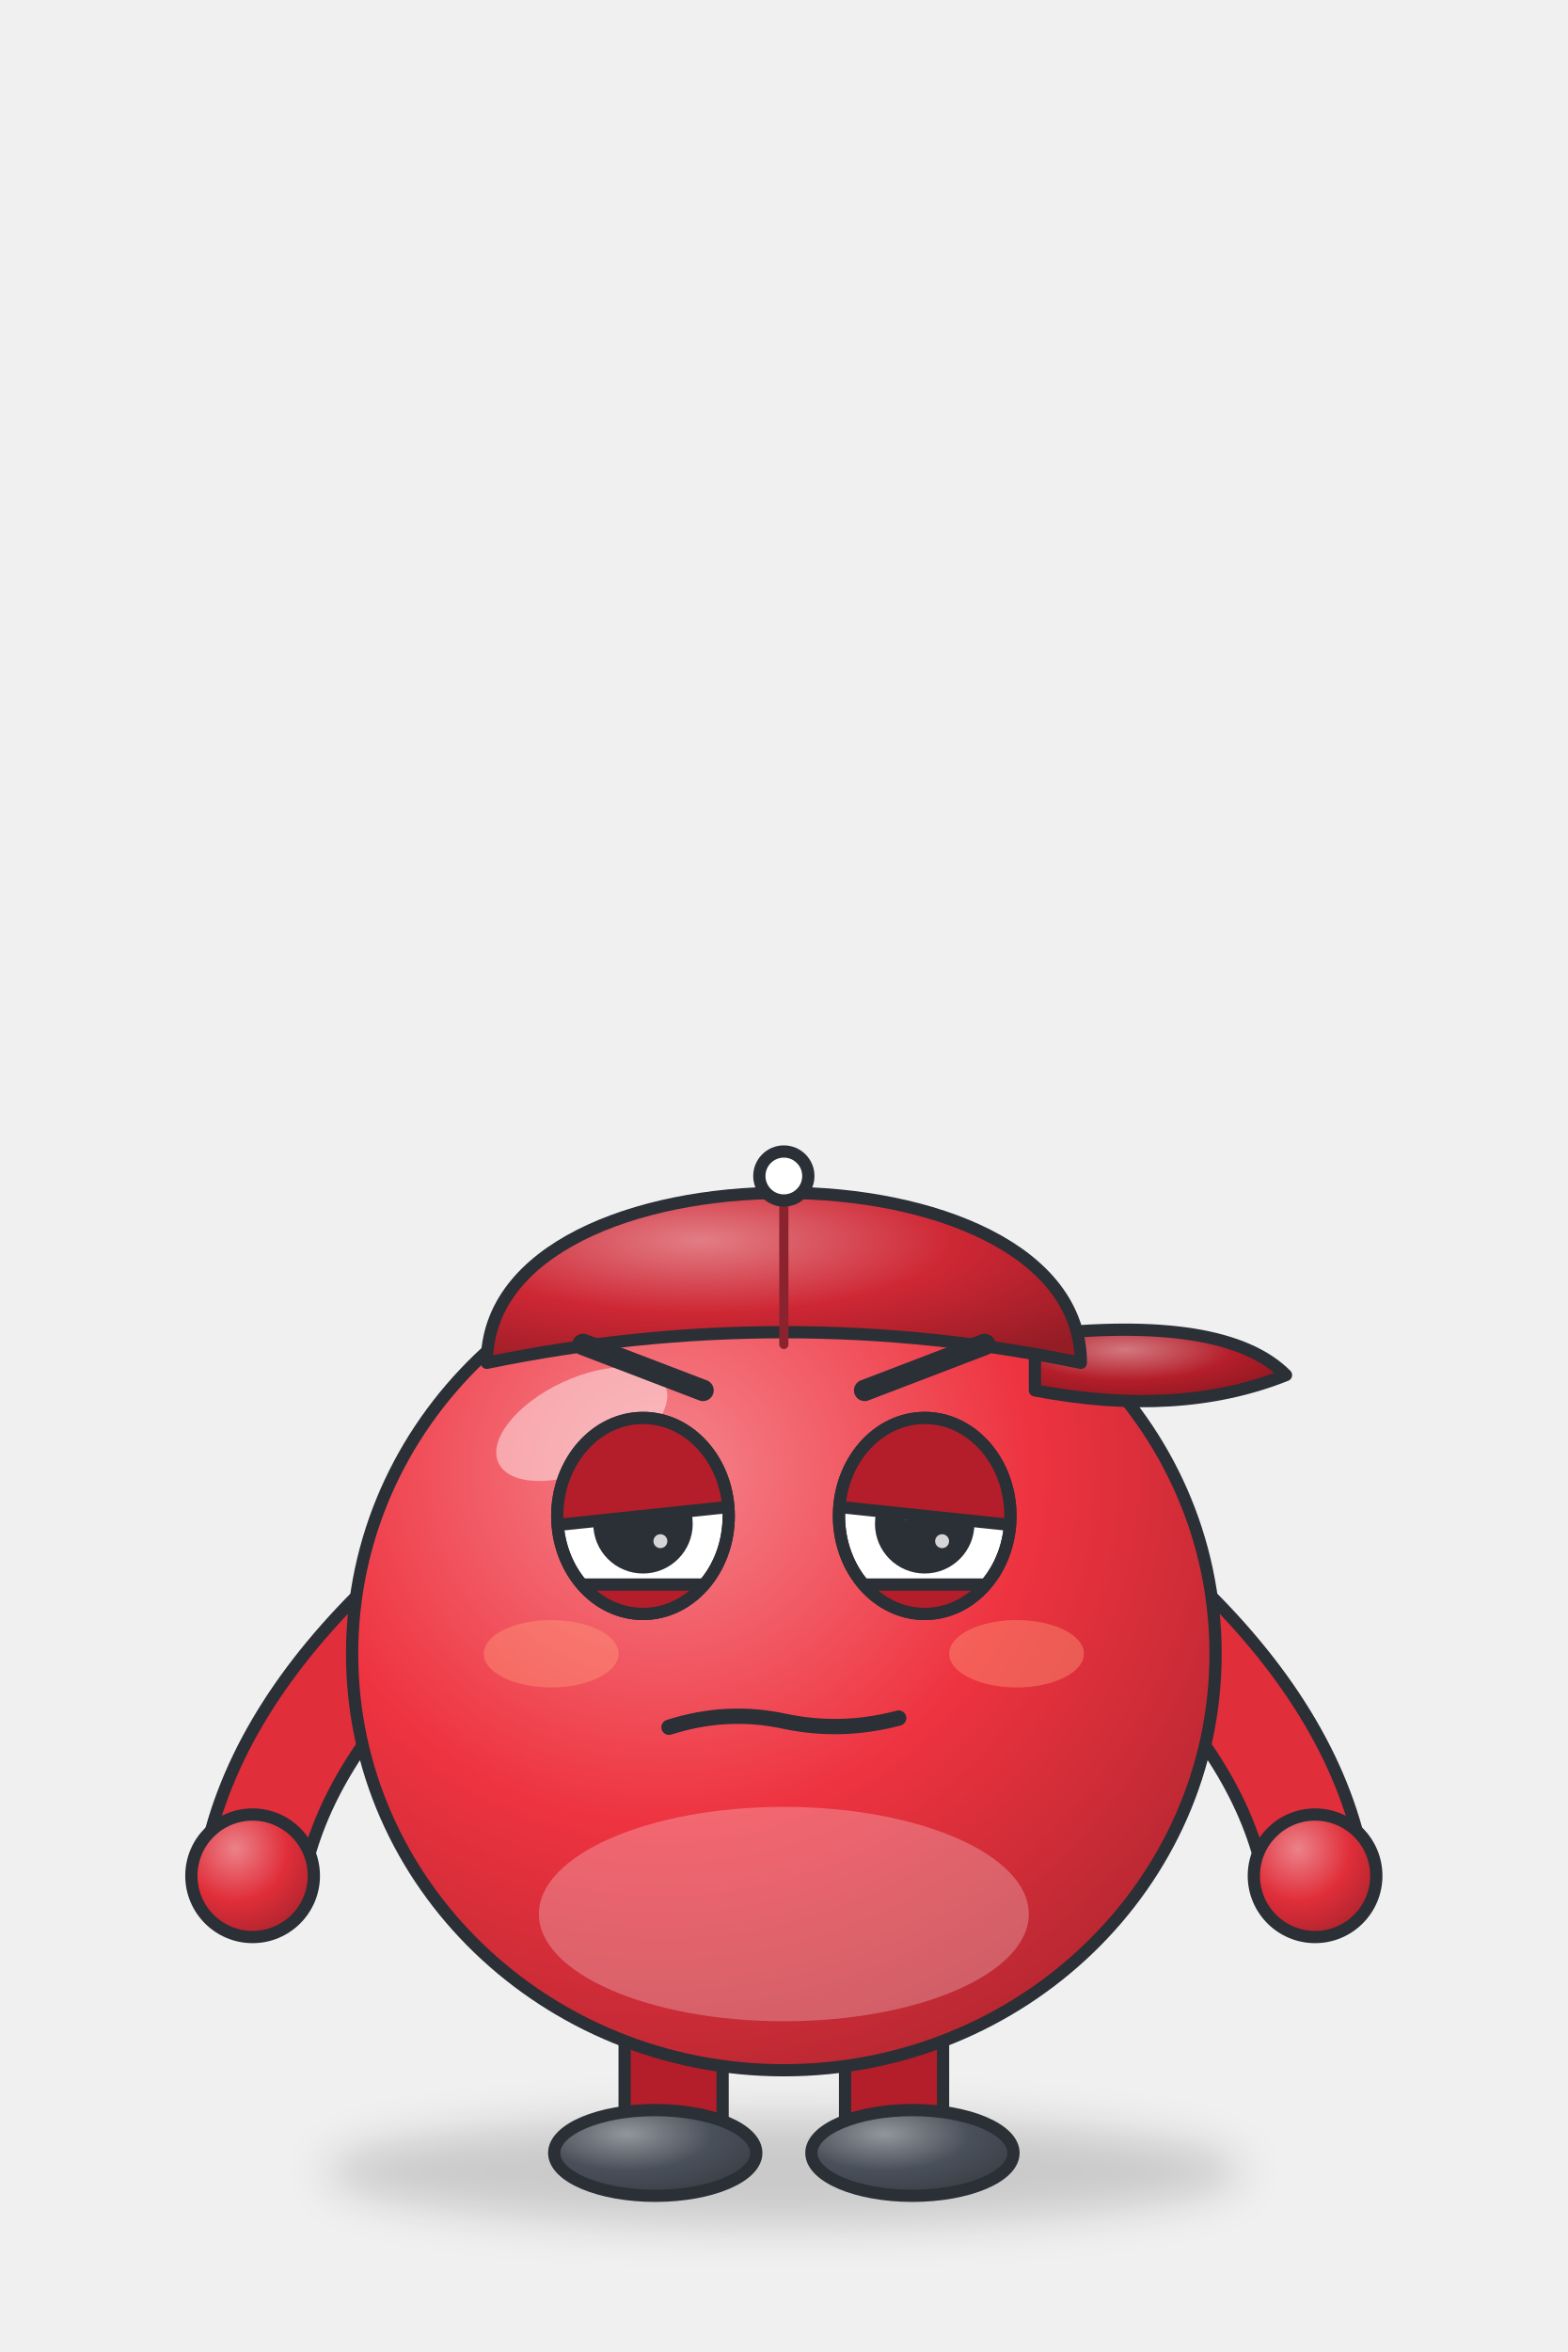
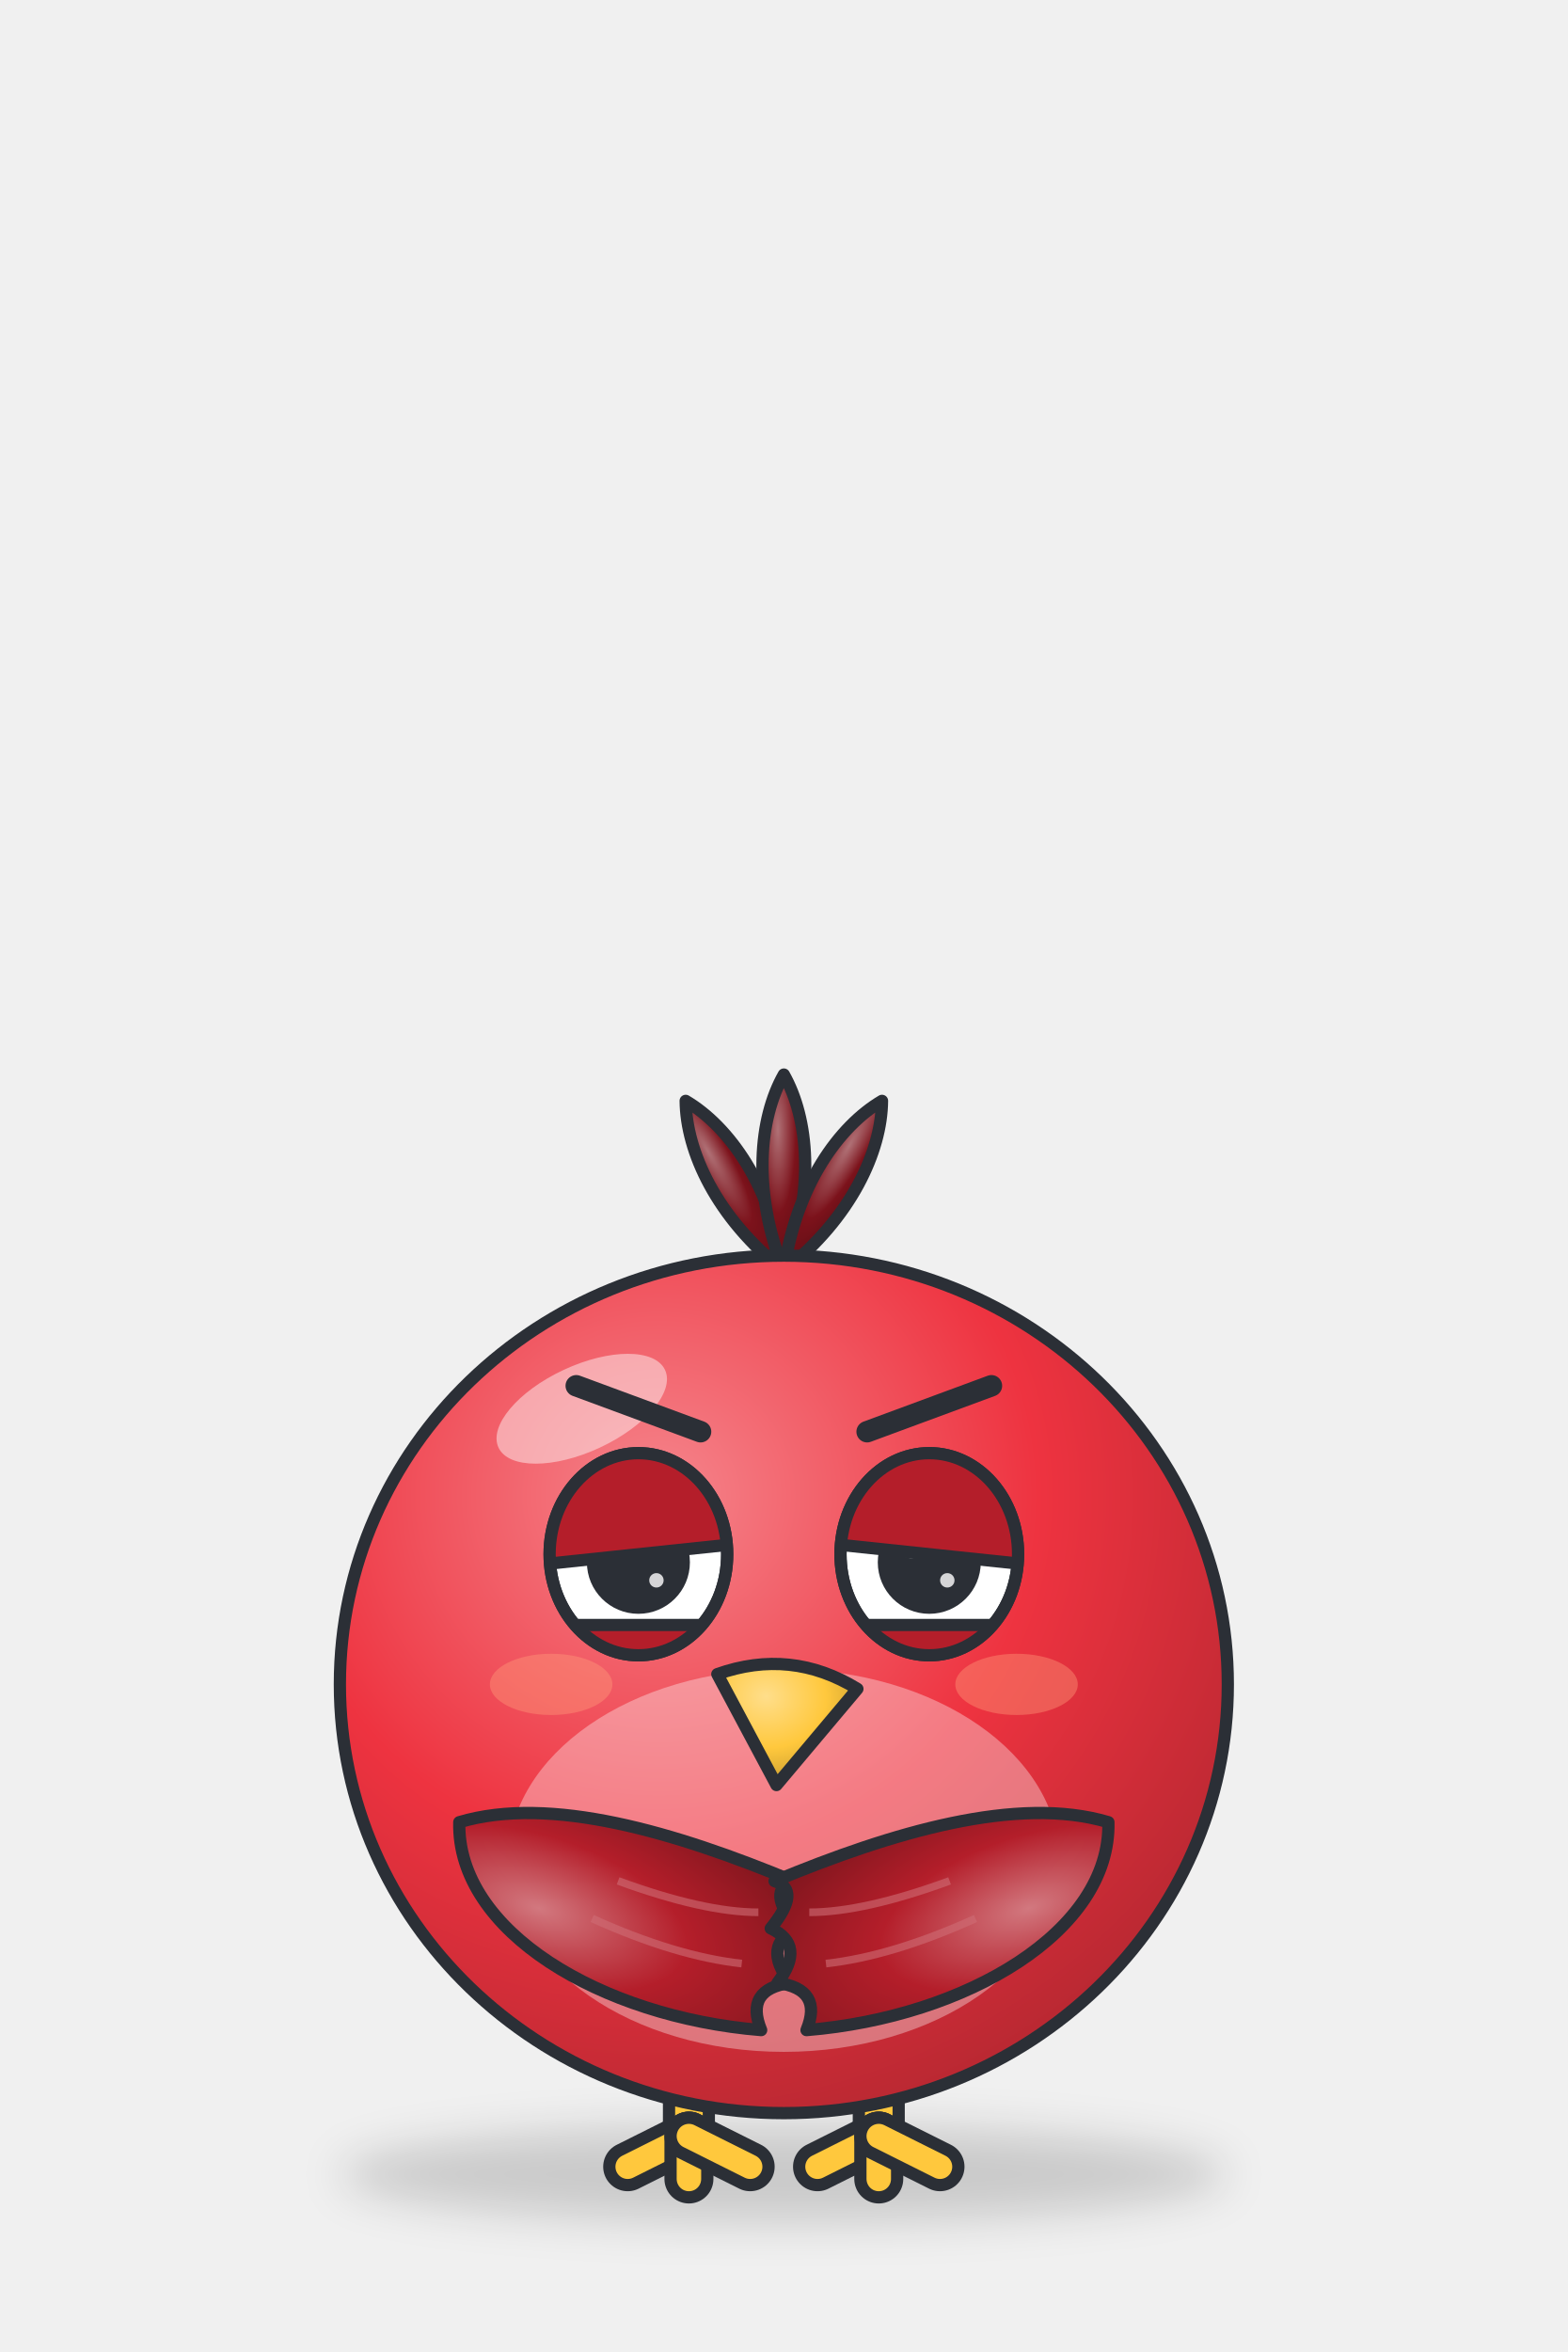
<svg xmlns="http://www.w3.org/2000/svg" width="1024" height="1536" viewBox="0 0 1024 1536">
  <defs>
    <filter id="soft" x="-50%" y="-50%" width="200%" height="200%">
      <feGaussianBlur stdDeviation="14" />
    </filter>
    <filter id="glow" x="-50%" y="-50%" width="200%" height="200%">
      <feGaussianBlur stdDeviation="30" />
    </filter>
-     <radialGradient id="ball4A505A" cx="0.36" cy="0.28" r="0.85">
-       <stop offset="0" stop-color="#92969C" />
-       <stop offset="0.5" stop-color="#4A505A" />
-       <stop offset="1" stop-color="#353A41" />
-     </radialGradient>
-     <radialGradient id="ballE02E3A" cx="0.36" cy="0.28" r="0.85">
-       <stop offset="0" stop-color="#EC8289" />
-       <stop offset="0.5" stop-color="#E02E3A" />
-       <stop offset="1" stop-color="#A1212A" />
+     <radialGradient id="ball7C121B" cx="0.36" cy="0.28" r="0.85">
+       <stop offset="0" stop-color="#B07176" />
+       <stop offset="0.5" stop-color="#7C121B" />
+       <stop offset="1" stop-color="#590D13" />
    </radialGradient>
    <radialGradient id="ballEE3340" cx="0.36" cy="0.28" r="0.85">
      <stop offset="0" stop-color="#F5858C" />
      <stop offset="0.5" stop-color="#EE3340" />
      <stop offset="1" stop-color="#AB252E" />
    </radialGradient>
+     <clipPath id="eye1">
+       <ellipse cx="417" cy="1015" rx="58" ry="66" />
+     </clipPath>
+     <clipPath id="eye2">
+       <ellipse cx="607" cy="1015" rx="58" ry="66" />
+     </clipPath>
+     <radialGradient id="ballFFC83D" cx="0.36" cy="0.28" r="0.85">
+       <stop offset="0" stop-color="#FFDE8B" />
+       <stop offset="0.5" stop-color="#FFC83D" />
+       <stop offset="1" stop-color="#B8902C" />
+     </radialGradient>
    <radialGradient id="ballB41E2A" cx="0.36" cy="0.28" r="0.85">
      <stop offset="0" stop-color="#D2787F" />
      <stop offset="0.5" stop-color="#B41E2A" />
      <stop offset="1" stop-color="#82161E" />
    </radialGradient>
-     <radialGradient id="ballCE2734" cx="0.36" cy="0.28" r="0.85">
-       <stop offset="0" stop-color="#E27D85" />
-       <stop offset="0.5" stop-color="#CE2734" />
-       <stop offset="1" stop-color="#941C25" />
-     </radialGradient>
-     <clipPath id="eye1">
-       <ellipse cx="420" cy="990" rx="56" ry="64" />
-     </clipPath>
-     <clipPath id="eye2">
-       <ellipse cx="604" cy="990" rx="56" ry="64" />
-     </clipPath>
  </defs>
-   <ellipse cx="512" cy="1418" rx="300" ry="36" fill="#000" opacity="0.16" filter="url(#soft)" />
-   <path d="M440,1320 L440,1385" fill="none" stroke="#2B2F36" stroke-width="72" stroke-linecap="round" stroke-linejoin="round" />
-   <path d="M440,1320 L440,1385" fill="none" stroke="#B41E2A" stroke-width="56" stroke-linecap="round" stroke-linejoin="round" />
-   <path d="M584,1320 L584,1385" fill="none" stroke="#2B2F36" stroke-width="72" stroke-linecap="round" stroke-linejoin="round" />
-   <path d="M584,1320 L584,1385" fill="none" stroke="#B41E2A" stroke-width="56" stroke-linecap="round" stroke-linejoin="round" />
-   <ellipse cx="428" cy="1406" rx="66" ry="28" fill="url(#ball4A505A)" stroke="#2B2F36" stroke-width="8" stroke-linejoin="round" />
-   <ellipse cx="596" cy="1406" rx="66" ry="28" fill="url(#ball4A505A)" stroke="#2B2F36" stroke-width="8" stroke-linejoin="round" />
-   <path d="M262,1060 Q180,1140 165,1225" fill="none" stroke="#2B2F36" stroke-width="74" stroke-linecap="round" stroke-linejoin="round" />
-   <path d="M262,1060 Q180,1140 165,1225" fill="none" stroke="#E02E3A" stroke-width="58" stroke-linecap="round" stroke-linejoin="round" />
-   <circle cx="165" cy="1225" r="40" fill="url(#ballE02E3A)" stroke="#2B2F36" stroke-width="8" />
-   <path d="M762,1060 Q844,1140 859,1225" fill="none" stroke="#2B2F36" stroke-width="74" stroke-linecap="round" stroke-linejoin="round" />
-   <path d="M762,1060 Q844,1140 859,1225" fill="none" stroke="#E02E3A" stroke-width="58" stroke-linecap="round" stroke-linejoin="round" />
-   <circle cx="859" cy="1225" r="40" fill="url(#ballE02E3A)" stroke="#2B2F36" stroke-width="8" />
-   <ellipse cx="512" cy="1080" rx="282" ry="272" fill="url(#ballEE3340)" stroke="#2B2F36" stroke-width="8" stroke-linejoin="round" />
-   <ellipse cx="512" cy="1250" rx="160" ry="70" fill="#FFF" opacity="0.25" />
-   <ellipse cx="380" cy="930" rx="60" ry="30" fill="#FFFFFF" opacity="0.45" transform="rotate(-25 380 930)" />
-   <path d="M676,872 Q800,858 840,898 Q770,926 676,908 Z" fill="url(#ballB41E2A)" stroke="#2B2F36" stroke-width="8" stroke-linejoin="round" />
-   <path d="M318,890 C318,742 706,742 706,890 Q512,850 318,890 Z" fill="url(#ballCE2734)" stroke="#2B2F36" stroke-width="8" stroke-linejoin="round" />
-   <path d="M512,770 L512,878" fill="none" stroke="#8B232E" stroke-width="6" stroke-linecap="round" stroke-linejoin="round" />
-   <circle cx="512" cy="768" r="16" fill="#FFF" stroke="#2B2F36" stroke-width="8" />
-   <ellipse cx="360" cy="1080" rx="44" ry="22" fill="#FF9E7A" opacity="0.4" />
-   <ellipse cx="664" cy="1080" rx="44" ry="22" fill="#FF9E7A" opacity="0.4" />
-   <ellipse cx="420" cy="990" rx="56" ry="64" fill="#FFFFFF" stroke="#2B2F36" stroke-width="8" stroke-linejoin="round" />
-   <circle cx="420" cy="995.12" r="32.48" fill="#2B2F36" />
-   <circle cx="408.632" cy="982.128" r="10.394" fill="#FFF" />
-   <circle cx="431.368" cy="1006.49" r="4.547" fill="#FFF" opacity="0.8" />
+   <ellipse cx="512" cy="1420" rx="290" ry="32" fill="#000" opacity="0.16" filter="url(#soft)" />
+   <path d="M450,1365 L450,1395" fill="none" stroke="#2B2F36" stroke-width="34" stroke-linecap="round" stroke-linejoin="round" />
+   <path d="M450,1365 L450,1395" fill="none" stroke="#FFC83D" stroke-width="18" stroke-linecap="round" stroke-linejoin="round" />
+   <path d="M450,1395 L410,1415" fill="none" stroke="#2B2F36" stroke-width="32" stroke-linecap="round" stroke-linejoin="round" />
+   <path d="M450,1395 L410,1415" fill="none" stroke="#FFC83D" stroke-width="16" stroke-linecap="round" stroke-linejoin="round" />
+   <path d="M450,1395 L450,1423" fill="none" stroke="#2B2F36" stroke-width="32" stroke-linecap="round" stroke-linejoin="round" />
+   <path d="M450,1395 L450,1423" fill="none" stroke="#FFC83D" stroke-width="16" stroke-linecap="round" stroke-linejoin="round" />
+   <path d="M450,1395 L490,1415" fill="none" stroke="#2B2F36" stroke-width="32" stroke-linecap="round" stroke-linejoin="round" />
+   <path d="M450,1395 L490,1415" fill="none" stroke="#FFC83D" stroke-width="16" stroke-linecap="round" stroke-linejoin="round" />
+   <path d="M574,1365 L574,1395" fill="none" stroke="#2B2F36" stroke-width="34" stroke-linecap="round" stroke-linejoin="round" />
+   <path d="M574,1365 L574,1395" fill="none" stroke="#FFC83D" stroke-width="18" stroke-linecap="round" stroke-linejoin="round" />
+   <path d="M574,1395 L534,1415" fill="none" stroke="#2B2F36" stroke-width="32" stroke-linecap="round" stroke-linejoin="round" />
+   <path d="M574,1395 L534,1415" fill="none" stroke="#FFC83D" stroke-width="16" stroke-linecap="round" stroke-linejoin="round" />
+   <path d="M574,1395 L574,1423" fill="none" stroke="#2B2F36" stroke-width="32" stroke-linecap="round" stroke-linejoin="round" />
+   <path d="M574,1395 L574,1423" fill="none" stroke="#FFC83D" stroke-width="16" stroke-linecap="round" stroke-linejoin="round" />
+   <path d="M574,1395 L614,1415" fill="none" stroke="#2B2F36" stroke-width="32" stroke-linecap="round" stroke-linejoin="round" />
+   <path d="M574,1395 L614,1415" fill="none" stroke="#FFC83D" stroke-width="16" stroke-linecap="round" stroke-linejoin="round" />
+   <path d="M0,0 C-22,-55 -17,-105 0,-135 C17,-105 22,-55 0,0 Z" fill="url(#ball7C121B)" stroke="#2B2F36" stroke-width="8" stroke-linejoin="round" vector-effect="non-scaling-stroke" transform="translate(512 830) rotate(-30) scale(0.95)" />
+   <path d="M0,0 C-22,-55 -17,-105 0,-135 C17,-105 22,-55 0,0 Z" fill="url(#ball7C121B)" stroke="#2B2F36" stroke-width="8" stroke-linejoin="round" vector-effect="non-scaling-stroke" transform="translate(512 830) rotate(0) scale(0.95)" />
+   <path d="M0,0 C-22,-55 -17,-105 0,-135 C17,-105 22,-55 0,0 Z" fill="url(#ball7C121B)" stroke="#2B2F36" stroke-width="8" stroke-linejoin="round" vector-effect="non-scaling-stroke" transform="translate(512 830) rotate(30) scale(0.95)" />
+   <ellipse cx="512" cy="1100" rx="290" ry="280" fill="url(#ballEE3340)" stroke="#2B2F36" stroke-width="8" stroke-linejoin="round" />
+   <ellipse cx="512" cy="1215" rx="180" ry="125" fill="#FFF" opacity="0.35" />
+   <ellipse cx="380" cy="920" rx="60" ry="28" fill="#FFFFFF" opacity="0.45" transform="rotate(-25 380 920)" />
+   <ellipse cx="360" cy="1100" rx="40" ry="20" fill="#FF9E7A" opacity="0.4" />
+   <ellipse cx="664" cy="1100" rx="40" ry="20" fill="#FF9E7A" opacity="0.4" />
+   <ellipse cx="417" cy="1015" rx="58" ry="66" fill="#FFFFFF" stroke="#2B2F36" stroke-width="8" stroke-linejoin="round" />
+   <circle cx="417" cy="1020.28" r="33.64" fill="#2B2F36" />
+   <circle cx="405.226" cy="1006.82" r="10.765" fill="#FFF" />
+   <circle cx="428.774" cy="1032.05" r="4.71" fill="#FFF" opacity="0.8" />
  <g clip-path="url(#eye1)">
-     <g transform="rotate(-6 420 990)">
-       <rect x="308" y="862" width="224" height="128" fill="#B41E2A" />
-       <line x1="308" y1="990" x2="532" y2="990" stroke="#2B2F36" stroke-width="8" />
+     <g transform="rotate(-6 417 1015)">
+       <rect x="301" y="883" width="232" height="132" fill="#B41E2A" />
+       <line x1="301" y1="1015" x2="533" y2="1015" stroke="#2B2F36" stroke-width="8" />
    </g>
  </g>
  <g clip-path="url(#eye1)">
-     <rect x="364" y="1034.8" width="112" height="64" fill="#B41E2A" />
-     <line x1="364" y1="1034.8" x2="476" y2="1034.8" stroke="#2B2F36" stroke-width="8" />
+     <rect x="359" y="1061.2" width="116" height="66" fill="#B41E2A" />
+     <line x1="359" y1="1061.2" x2="475" y2="1061.2" stroke="#2B2F36" stroke-width="8" />
  </g>
-   <ellipse cx="420" cy="990" rx="56" ry="64" fill="none" stroke="#2B2F36" stroke-width="8" stroke-linejoin="round" />
-   <path d="M380.8,878 L459.2,908" fill="none" stroke="#2B2F36" stroke-width="14" stroke-linecap="round" stroke-linejoin="round" />
-   <ellipse cx="604" cy="990" rx="56" ry="64" fill="#FFFFFF" stroke="#2B2F36" stroke-width="8" stroke-linejoin="round" />
-   <circle cx="604" cy="995.12" r="32.48" fill="#2B2F36" />
-   <circle cx="592.632" cy="982.128" r="10.394" fill="#FFF" />
-   <circle cx="615.368" cy="1006.49" r="4.547" fill="#FFF" opacity="0.8" />
+   <ellipse cx="417" cy="1015" rx="58" ry="66" fill="none" stroke="#2B2F36" stroke-width="8" stroke-linejoin="round" />
+   <path d="M376.4,905 L457.6,935" fill="none" stroke="#2B2F36" stroke-width="14" stroke-linecap="round" stroke-linejoin="round" />
+   <ellipse cx="607" cy="1015" rx="58" ry="66" fill="#FFFFFF" stroke="#2B2F36" stroke-width="8" stroke-linejoin="round" />
+   <circle cx="607" cy="1020.28" r="33.64" fill="#2B2F36" />
+   <circle cx="595.226" cy="1006.82" r="10.765" fill="#FFF" />
+   <circle cx="618.774" cy="1032.05" r="4.71" fill="#FFF" opacity="0.8" />
  <g clip-path="url(#eye2)">
-     <g transform="rotate(6 604 990)">
-       <rect x="492" y="862" width="224" height="128" fill="#B41E2A" />
-       <line x1="492" y1="990" x2="716" y2="990" stroke="#2B2F36" stroke-width="8" />
+     <g transform="rotate(6 607 1015)">
+       <rect x="491" y="883" width="232" height="132" fill="#B41E2A" />
+       <line x1="491" y1="1015" x2="723" y2="1015" stroke="#2B2F36" stroke-width="8" />
    </g>
  </g>
  <g clip-path="url(#eye2)">
-     <rect x="548" y="1034.8" width="112" height="64" fill="#B41E2A" />
-     <line x1="548" y1="1034.8" x2="660" y2="1034.8" stroke="#2B2F36" stroke-width="8" />
+     <rect x="549" y="1061.2" width="116" height="66" fill="#B41E2A" />
+     <line x1="549" y1="1061.2" x2="665" y2="1061.2" stroke="#2B2F36" stroke-width="8" />
  </g>
-   <ellipse cx="604" cy="990" rx="56" ry="64" fill="none" stroke="#2B2F36" stroke-width="8" stroke-linejoin="round" />
-   <path d="M643.2,878 L564.8,908" fill="none" stroke="#2B2F36" stroke-width="14" stroke-linecap="round" stroke-linejoin="round" />
-   <path d="M437,1128 Q474.5,1116 512,1124 Q549.5,1132 587,1122" fill="none" stroke="#2B2F36" stroke-width="10" stroke-linecap="round" stroke-linejoin="round" />
+   <ellipse cx="607" cy="1015" rx="58" ry="66" fill="none" stroke="#2B2F36" stroke-width="8" stroke-linejoin="round" />
+   <path d="M647.6,905 L566.4,935" fill="none" stroke="#2B2F36" stroke-width="14" stroke-linecap="round" stroke-linejoin="round" />
+   <g transform="rotate(6 512 1120)">
+     <path d="M466,1098 Q512,1076 558,1098 L512,1166 Z" fill="url(#ballFFC83D)" stroke="#2B2F36" stroke-width="8" stroke-linejoin="round" />
+   </g>
+   <g transform="translate(300 1190) scale(1 1) rotate(-72) scale(1.1 0.85)">
+     <path d="M0,0 C-62,24 -84,150 -62,270 Q-42,248 -30,280 Q-14,250 2,272 Q18,240 28,258 C34,160 32,60 0,0 Z" fill="url(#ballB41E2A)" stroke="#2B2F36" stroke-width="8" stroke-linejoin="round" vector-effect="non-scaling-stroke" />
+     <path d="M-30,120 Q-36,190 -28,240 M-4,130 Q-6,200 4,240" fill="none" stroke="#CE6D75" stroke-width="5" opacity="0.6" vector-effect="non-scaling-stroke" />
+   </g>
+   <g transform="translate(724 1190) scale(-1 1) rotate(-72) scale(1.1 0.85)">
+     <path d="M0,0 C-62,24 -84,150 -62,270 Q-42,248 -30,280 Q-14,250 2,272 Q18,240 28,258 C34,160 32,60 0,0 Z" fill="url(#ballB41E2A)" stroke="#2B2F36" stroke-width="8" stroke-linejoin="round" vector-effect="non-scaling-stroke" />
+     <path d="M-30,120 Q-36,190 -28,240 M-4,130 Q-6,200 4,240" fill="none" stroke="#CE6D75" stroke-width="5" opacity="0.6" vector-effect="non-scaling-stroke" />
+   </g>
</svg>
